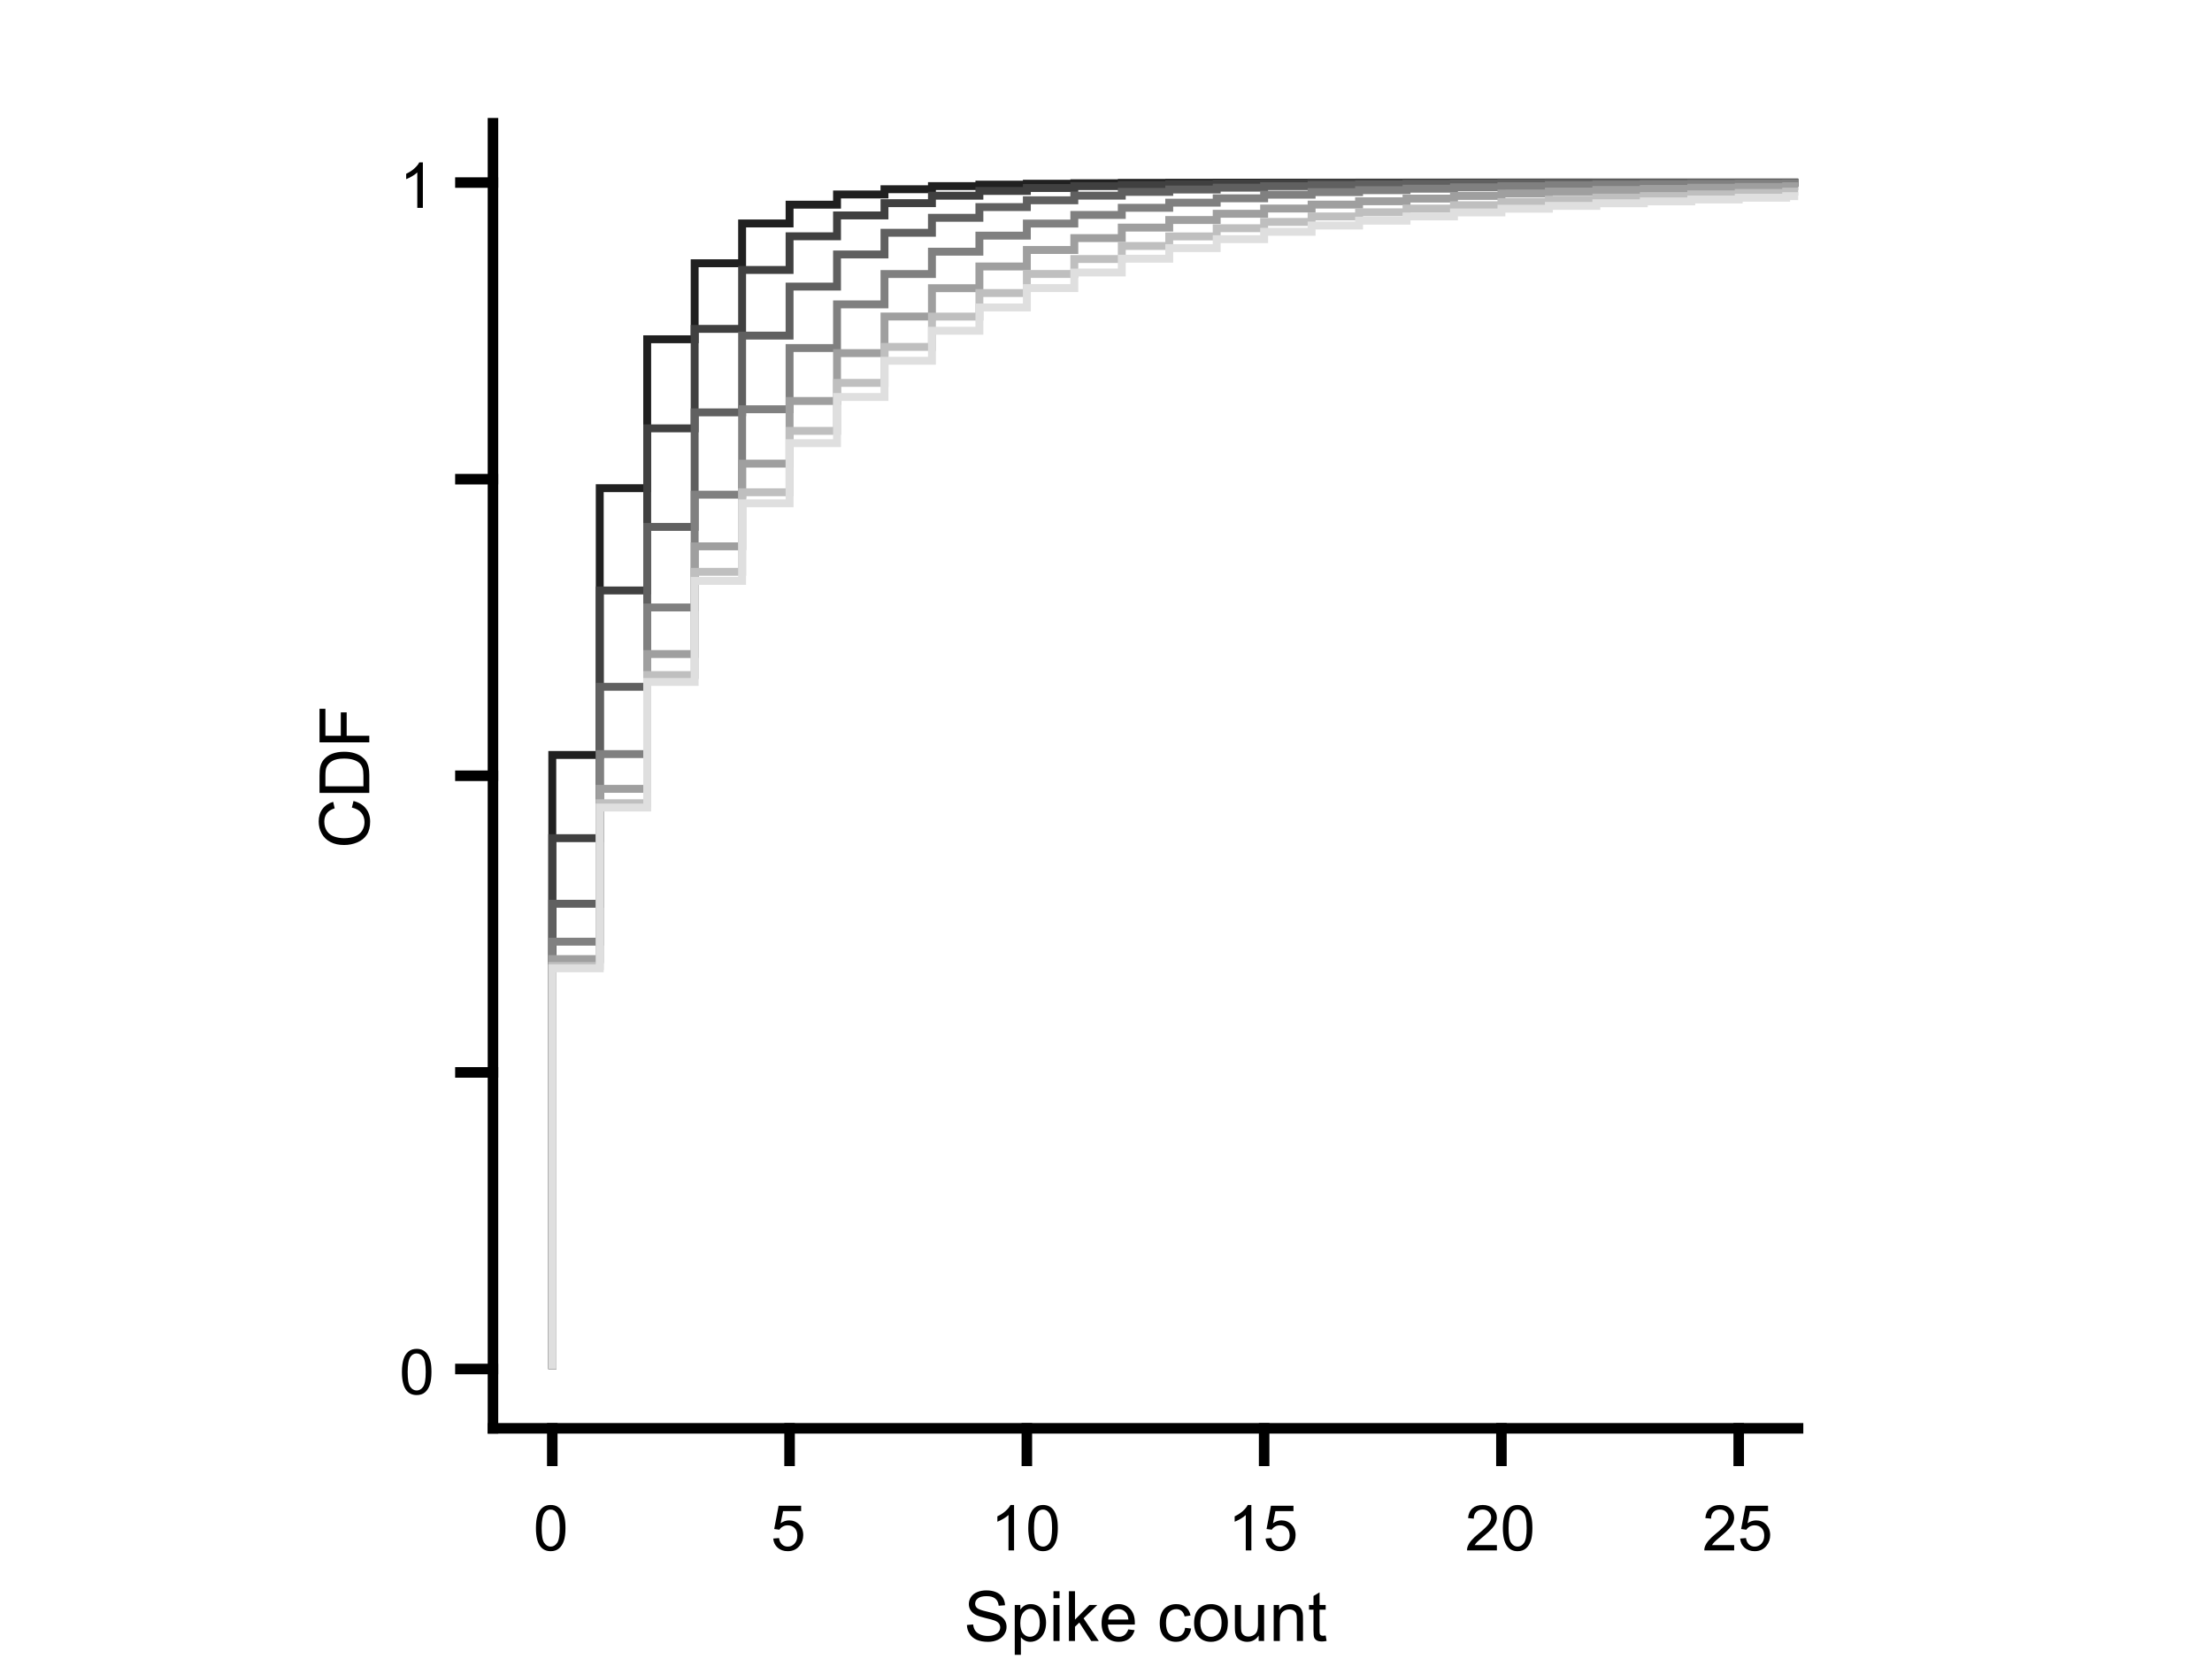
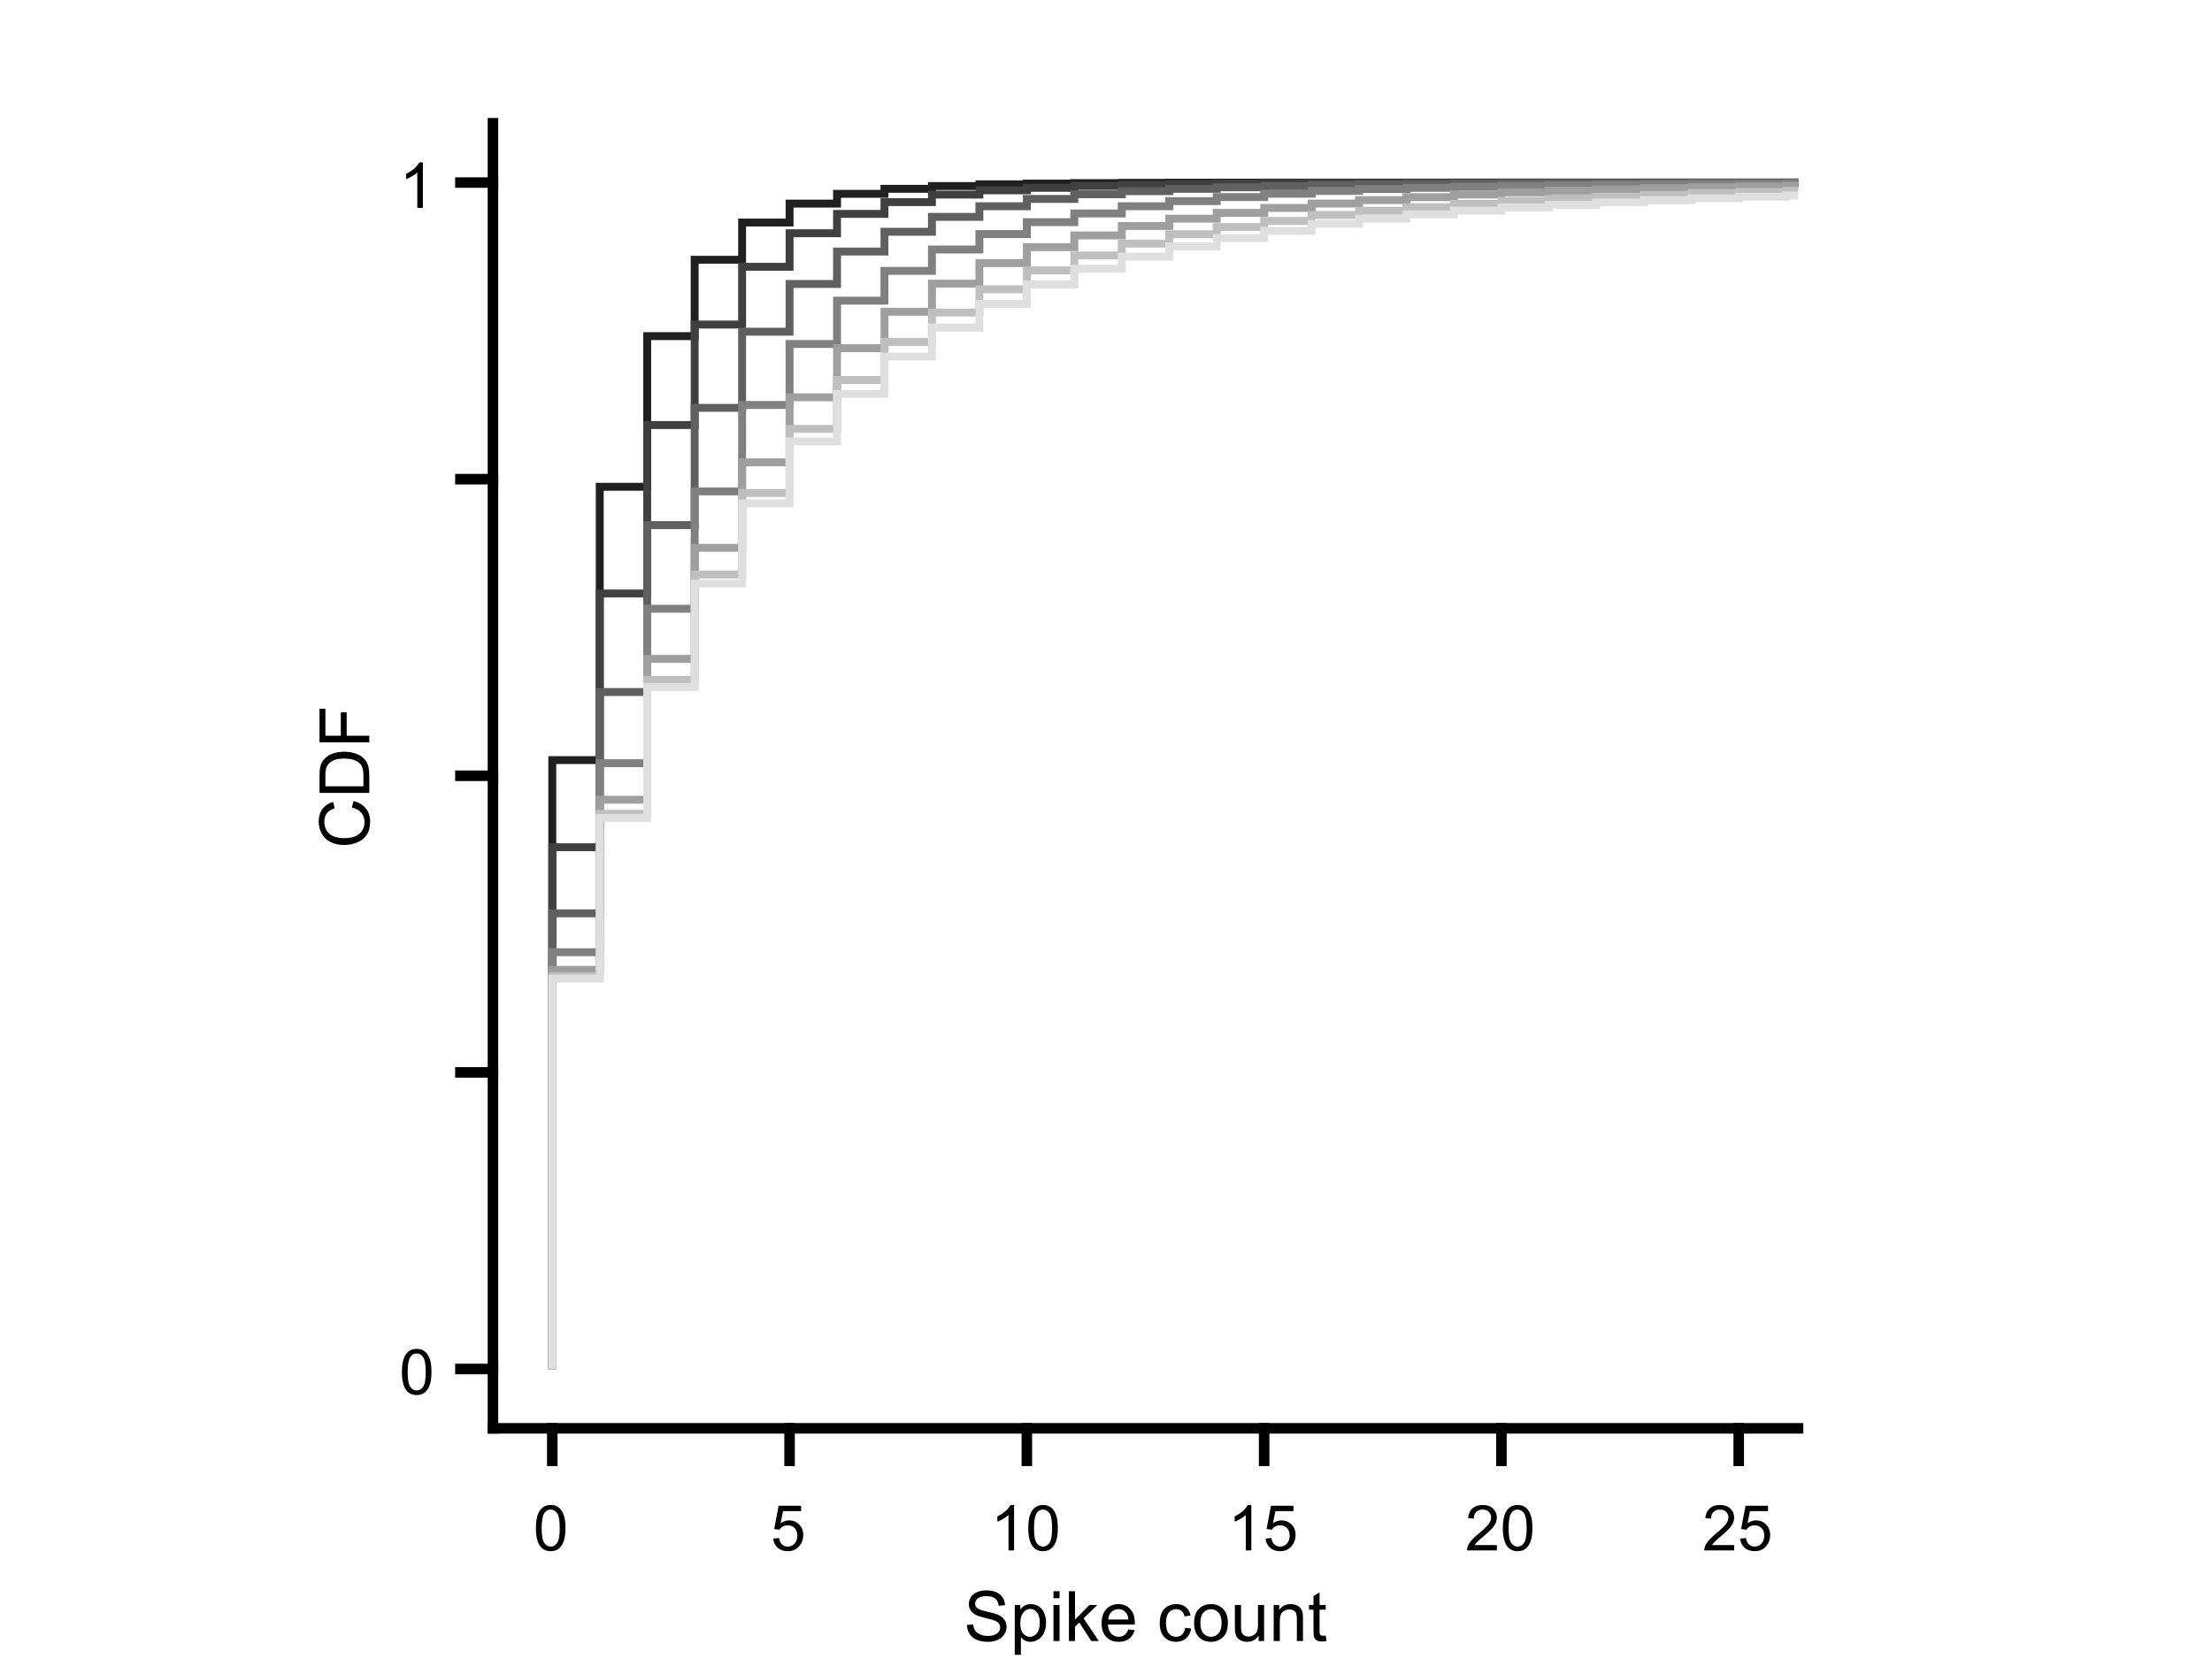
<svg xmlns="http://www.w3.org/2000/svg" style="fill-opacity:1; color-rendering:auto; color-interpolation:auto; text-rendering:auto; stroke:black; stroke-linecap:square; stroke-miterlimit:10; shape-rendering:auto; stroke-opacity:1; fill:black; stroke-dasharray:none; font-weight:normal; stroke-width:1; font-family:'Dialog'; font-style:normal; stroke-linejoin:miter; font-size:12px; stroke-dashoffset:0; image-rendering:auto;" width="700" height="525">
  <defs id="genericDefs" />
  <g>
    <defs id="defs1">
      <clipPath clipPathUnits="userSpaceOnUse" id="clipPath1">
        <path d="M0 0 L700 0 L700 525 L0 525 L0 0 Z" />
      </clipPath>
    </defs>
    <g style="fill:white; stroke:white;">
      <rect x="0" y="0" width="700" style="clip-path:url(#clipPath1); stroke:none;" height="525" />
    </g>
    <g style="fill:white; text-rendering:optimizeSpeed; color-rendering:optimizeSpeed; image-rendering:optimizeSpeed; shape-rendering:crispEdges; stroke:white; color-interpolation:sRGB;">
      <rect x="0" width="700" height="525" y="0" style="stroke:none;" />
    </g>
    <g style="stroke-linecap:butt; fill:rgb(32,32,32); text-rendering:geometricPrecision; color-rendering:optimizeQuality; image-rendering:optimizeQuality; stroke:rgb(32,32,32); color-interpolation:linearRGB; stroke-width:2.5;">
-       <path d="M174.773 433.227 L174.773 433.227 L174.773 238.911 L189.791 238.911 L189.791 154.49 L204.809 154.49 L204.809 107.366 L219.827 107.366 L219.827 83.309 L234.845 83.309 L234.845 70.715 L249.864 70.715 L249.864 64.772 L264.882 64.772 L264.882 61.54 L279.9 61.54 L279.9 59.88 L294.918 59.88 L294.918 58.895 L309.936 58.895 L309.936 58.427 L324.955 58.427 L324.955 58.14 L339.973 58.14 L339.973 57.983 L354.991 57.983 L354.991 57.867 L370.009 57.867 L370.009 57.831 L385.027 57.831 L385.027 57.813 L400.045 57.813 L400.045 57.798 L415.064 57.798 L415.064 57.791 L430.082 57.791 L430.082 57.78 L445.1 57.78 L445.1 57.773 L460.118 57.773 L460.118 57.773 L475.136 57.773 L475.136 57.773 L490.154 57.773 L490.154 57.773 L505.173 57.773 L505.173 57.773 L520.191 57.773 L520.191 57.773 L535.209 57.773 L535.209 57.773 L550.227 57.773 L550.227 57.773 L565.245 57.773 L565.245 57.773 L569.049 57.773" style="fill:none; fill-rule:evenodd;" />
-       <path d="M174.773 433.227 L174.773 433.227 L174.773 265.242 L189.791 265.242 L189.791 186.855 L204.809 186.855 L204.809 135.554 L219.827 135.554 L219.827 104.075 L234.845 104.075 L234.845 85.426 L249.864 85.426 L249.864 74.772 L264.882 74.772 L264.882 68.176 L279.9 68.176 L279.9 64.293 L294.918 64.293 L294.918 61.932 L309.936 61.932 L309.936 60.424 L324.955 60.424 L324.955 59.495 L339.973 59.495 L339.973 58.902 L354.991 58.902 L354.991 58.55 L370.009 58.55 L370.009 58.278 L385.027 58.278 L385.027 58.096 L400.045 58.096 L400.045 57.962 L415.064 57.962 L415.064 57.878 L430.082 57.878 L430.082 57.831 L445.1 57.831 L445.1 57.809 L460.118 57.809 L460.118 57.794 L475.136 57.794 L475.136 57.784 L490.154 57.784 L490.154 57.776 L505.173 57.776 L505.173 57.776 L520.191 57.776 L520.191 57.773 L535.209 57.773 L535.209 57.773 L550.227 57.773 L550.227 57.773 L565.245 57.773 L565.245 57.773 L569.049 57.773" style="fill:none; fill-rule:evenodd; stroke:rgb(64,64,64);" />
-       <path d="M174.773 433.227 L174.773 433.227 L174.773 286.002 L189.791 286.002 L189.791 217.331 L204.809 217.331 L204.809 166.745 L219.827 166.745 L219.827 130.501 L234.845 130.501 L234.845 106.204 L249.864 106.204 L249.864 90.69 L264.882 90.69 L264.882 80.526 L279.9 80.526 L279.9 73.661 L294.918 73.661 L294.918 68.924 L309.936 68.924 L309.936 65.532 L324.955 65.532 L324.955 63.381 L339.973 63.381 L339.973 61.914 L354.991 61.914 L354.991 60.722 L370.009 60.722 L370.009 59.97 L385.027 59.97 L385.027 59.393 L400.045 59.393 L400.045 58.906 L415.064 58.906 L415.064 58.55 L430.082 58.55 L430.082 58.368 L445.1 58.368 L445.1 58.187 L460.118 58.187 L460.118 58.071 L475.136 58.071 L475.136 57.976 L490.154 57.976 L490.154 57.907 L505.173 57.907 L505.173 57.867 L520.191 57.867 L520.191 57.842 L535.209 57.842 L535.209 57.816 L550.227 57.816 L550.227 57.802 L565.245 57.802 L565.245 57.794 L569.049 57.794" style="fill:none; fill-rule:evenodd; stroke:rgb(96,96,96);" />
-       <path d="M174.773 433.227 L174.773 433.227 L174.773 297.999 L189.791 297.999 L189.791 238.638 L204.809 238.638 L204.809 192.238 L219.827 192.238 L219.827 156.538 L234.845 156.538 L234.845 129.513 L249.864 129.513 L249.864 110.141 L264.882 110.141 L264.882 96.324 L279.9 96.324 L279.9 86.719 L294.918 86.719 L294.918 79.647 L309.936 79.647 L309.936 74.569 L324.955 74.569 L324.955 70.748 L339.973 70.748 L339.973 68.023 L354.991 68.023 L354.991 65.757 L370.009 65.757 L370.009 64.133 L385.027 64.133 L385.027 62.753 L400.045 62.753 L400.045 61.609 L415.064 61.609 L415.064 60.798 L430.082 60.798 L430.082 60.185 L445.1 60.185 L445.1 59.712 L460.118 59.712 L460.118 59.28 L475.136 59.28 L475.136 58.913 L490.154 58.913 L490.154 58.605 L505.173 58.605 L505.173 58.401 L520.191 58.401 L520.191 58.299 L535.209 58.299 L535.209 58.205 L550.227 58.205 L550.227 58.118 L565.245 58.118 L565.245 58.041 L569.049 58.041" style="fill:none; fill-rule:evenodd; stroke:gray;" />
-       <path d="M174.773 433.227 L174.773 433.227 L174.773 303.513 L189.791 303.513 L189.791 249.634 L204.809 249.634 L204.809 206.978 L219.827 206.978 L219.827 172.892 L234.845 172.892 L234.845 146.713 L249.864 146.713 L249.864 126.891 L264.882 126.891 L264.882 111.747 L279.9 111.747 L279.9 100.167 L294.918 100.167 L294.918 91.202 L309.936 91.202 L309.936 84.326 L324.955 84.326 L324.955 79.11 L339.973 79.11 L339.973 75.35 L354.991 75.35 L354.991 72.026 L370.009 72.026 L370.009 69.622 L385.027 69.622 L385.027 67.649 L400.045 67.649 L400.045 65.989 L415.064 65.989 L415.064 64.747 L430.082 64.747 L430.082 63.69 L445.1 63.69 L445.1 62.847 L460.118 62.847 L460.118 61.997 L475.136 61.997 L475.136 61.242 L490.154 61.242 L490.154 60.61 L505.173 60.61 L505.173 60.116 L520.191 60.116 L520.191 59.778 L535.209 59.778 L535.209 59.407 L550.227 59.407 L550.227 59.164 L565.245 59.164 L565.245 58.928 L569.049 58.928" style="fill:none; fill-rule:evenodd; stroke:rgb(159,159,159);" />
-       <path d="M174.773 433.227 L174.773 433.227 L174.773 305.697 L189.791 305.697 L189.791 254.189 L204.809 254.189 L204.809 213.629 L219.827 213.629 L219.827 180.956 L234.845 180.956 L234.845 155.779 L249.864 155.779 L249.864 136.353 L264.882 136.353 L264.882 121.169 L279.9 121.169 L279.9 109.785 L294.918 109.785 L294.918 100.192 L309.936 100.192 L309.936 92.731 L324.955 92.731 L324.955 86.698 L339.973 86.698 L339.973 81.968 L354.991 81.968 L354.991 77.842 L370.009 77.842 L370.009 74.812 L385.027 74.812 L385.027 72.219 L400.045 72.219 L400.045 70.225 L415.064 70.225 L415.064 68.496 L430.082 68.496 L430.082 67.177 L445.1 67.177 L445.1 66.007 L460.118 66.007 L460.118 64.939 L475.136 64.939 L475.136 63.944 L490.154 63.944 L490.154 63.189 L505.173 63.189 L505.173 62.538 L520.191 62.538 L520.191 62.048 L535.209 62.048 L535.209 61.503 L550.227 61.503 L550.227 61.06 L565.245 61.06 L565.245 60.624 L569.049 60.624" style="fill:none; fill-rule:evenodd; stroke:rgb(191,191,191);" />
-       <path d="M174.773 433.227 L174.773 433.227 L174.773 306.43 L189.791 306.43 L189.791 255.547 L204.809 255.547 L204.809 215.809 L219.827 215.809 L219.827 183.825 L234.845 183.825 L234.845 159.274 L249.864 159.274 L249.864 140.24 L264.882 140.24 L264.882 125.63 L279.9 125.63 L279.9 114.173 L294.918 114.173 L294.918 104.664 L309.936 104.664 L309.936 97.29 L324.955 97.29 L324.955 91.169 L339.973 91.169 L339.973 86.233 L354.991 86.233 L354.991 81.87 L370.009 81.87 L370.009 78.51 L385.027 78.51 L385.027 75.692 L400.045 75.692 L400.045 73.349 L415.064 73.349 L415.064 71.362 L430.082 71.362 L430.082 69.832 L445.1 69.832 L445.1 68.488 L460.118 68.488 L460.118 67.221 L475.136 67.221 L475.136 66.047 L490.154 66.047 L490.154 65.157 L505.173 65.157 L505.173 64.322 L520.191 64.322 L520.191 63.726 L535.209 63.726 L535.209 63.123 L550.227 63.123 L550.227 62.564 L565.245 62.564 L565.245 62.074 L569.049 62.074" style="fill:none; fill-rule:evenodd; stroke:rgb(223,223,223);" />
+       <path d="M174.773 433.227 L174.773 433.227 L174.773 240.535 L189.791 240.535 L189.791 154.047 L204.809 154.047 L204.809 106.371 L219.827 106.371 L219.827 82.208 L234.845 82.208 L234.845 70.421 L249.864 70.421 L249.864 64.427 L264.882 64.427 L264.882 61.34 L279.9 61.34 L279.9 59.745 L294.918 59.745 L294.918 58.877 L309.936 58.877 L309.936 58.325 L324.955 58.325 L324.955 58.089 L339.973 58.089 L339.973 57.94 L354.991 57.94 L354.991 57.86 L370.009 57.86 L370.009 57.809 L385.027 57.809 L385.027 57.794 L400.045 57.794 L400.045 57.784 L415.064 57.784 L415.064 57.776 L430.082 57.776 L430.082 57.773 L445.1 57.773 L445.1 57.773 L460.118 57.773 L460.118 57.773 L475.136 57.773 L475.136 57.773 L490.154 57.773 L490.154 57.773 L505.173 57.773 L505.173 57.773 L520.191 57.773 L520.191 57.773 L535.209 57.773 L535.209 57.773 L550.227 57.773 L550.227 57.773 L565.245 57.773 L565.245 57.773 L569.049 57.773" style="fill:none; fill-rule:evenodd;" />
+       <path d="M174.773 433.227 L174.773 433.227 L174.773 268.112 L189.791 268.112 L189.791 187.817 L204.809 187.817 L204.809 134.504 L219.827 134.504 L219.827 102.706 L234.845 102.706 L234.845 84.424 L249.864 84.424 L249.864 73.81 L264.882 73.81 L264.882 67.689 L279.9 67.689 L279.9 63.959 L294.918 63.959 L294.918 61.58 L309.936 61.58 L309.936 60.221 L324.955 60.221 L324.955 59.436 L339.973 59.436 L339.973 58.844 L354.991 58.844 L354.991 58.474 L370.009 58.474 L370.009 58.216 L385.027 58.216 L385.027 58.063 L400.045 58.063 L400.045 57.965 L415.064 57.965 L415.064 57.874 L430.082 57.874 L430.082 57.842 L445.1 57.842 L445.1 57.809 L460.118 57.809 L460.118 57.787 L475.136 57.787 L475.136 57.78 L490.154 57.78 L490.154 57.78 L505.173 57.78 L505.173 57.773 L520.191 57.773 L520.191 57.773 L535.209 57.773 L535.209 57.773 L550.227 57.773 L550.227 57.773 L565.245 57.773 L565.245 57.773 L569.049 57.773" style="fill:none; fill-rule:evenodd; stroke:rgb(64,64,64);" />
+       <path d="M174.773 433.227 L174.773 433.227 L174.773 289.024 L189.791 289.024 L189.791 218.991 L204.809 218.991 L204.809 166.172 L219.827 166.172 L219.827 129.07 L234.845 129.07 L234.845 104.972 L249.864 104.972 L249.864 89.862 L264.882 89.862 L264.882 79.596 L279.9 79.596 L279.9 73.349 L294.918 73.349 L294.918 68.634 L309.936 68.634 L309.936 65.274 L324.955 65.274 L324.955 62.96 L339.973 62.96 L339.973 61.478 L354.991 61.478 L354.991 60.493 L370.009 60.493 L370.009 59.745 L385.027 59.745 L385.027 59.262 L400.045 59.262 L400.045 58.91 L415.064 58.91 L415.064 58.554 L430.082 58.554 L430.082 58.361 L445.1 58.361 L445.1 58.209 L460.118 58.209 L460.118 58.114 L475.136 58.114 L475.136 58.005 L490.154 58.005 L490.154 57.933 L505.173 57.933 L505.173 57.885 L520.191 57.885 L520.191 57.849 L535.209 57.849 L535.209 57.816 L550.227 57.816 L550.227 57.802 L565.245 57.802 L565.245 57.791 L569.049 57.791" style="fill:none; fill-rule:evenodd; stroke:rgb(96,96,96);" />
+       <path d="M174.773 433.227 L174.773 433.227 L174.773 301.334 L189.791 301.334 L189.791 241.519 L204.809 241.519 L204.809 192.641 L219.827 192.641 L219.827 155.503 L234.845 155.503 L234.845 128.162 L249.864 128.162 L249.864 108.856 L264.882 108.856 L264.882 95.15 L279.9 95.15 L279.9 85.717 L294.918 85.717 L294.918 78.957 L309.936 78.957 L309.936 74.071 L324.955 74.071 L324.955 70.297 L339.973 70.297 L339.973 67.551 L354.991 67.551 L354.991 65.259 L370.009 65.259 L370.009 63.646 L385.027 63.646 L385.027 62.364 L400.045 62.364 L400.045 61.303 L415.064 61.303 L415.064 60.417 L430.082 60.417 L430.082 59.825 L445.1 59.825 L445.1 59.433 L460.118 59.433 L460.118 59.088 L475.136 59.088 L475.136 58.79 L490.154 58.79 L490.154 58.586 L505.173 58.586 L505.173 58.47 L520.191 58.47 L520.191 58.339 L535.209 58.339 L535.209 58.219 L550.227 58.219 L550.227 58.154 L565.245 58.154 L565.245 58.067 L569.049 58.067" style="fill:none; fill-rule:evenodd; stroke:gray;" />
+       <path d="M174.773 433.227 L174.773 433.227 L174.773 306.91 L189.791 306.91 L189.791 253.081 L204.809 253.081 L204.809 208.511 L219.827 208.511 L219.827 173.367 L234.845 173.367 L234.845 146.302 L249.864 146.302 L249.864 125.721 L264.882 125.721 L264.882 110.189 L279.9 110.189 L279.9 98.652 L294.918 98.652 L294.918 89.763 L309.936 89.763 L309.936 83.261 L324.955 83.261 L324.955 78.201 L339.973 78.201 L339.973 74.507 L354.991 74.507 L354.991 71.522 L370.009 71.522 L370.009 69.204 L385.027 69.204 L385.027 67.348 L400.045 67.348 L400.045 65.804 L415.064 65.804 L415.064 64.413 L430.082 64.413 L430.082 63.323 L445.1 63.323 L445.1 62.393 L460.118 62.393 L460.118 61.547 L475.136 61.547 L475.136 60.871 L490.154 60.871 L490.154 60.326 L505.173 60.326 L505.173 59.923 L520.191 59.923 L520.191 59.542 L535.209 59.542 L535.209 59.237 L550.227 59.237 L550.227 58.99 L565.245 58.99 L565.245 58.797 L569.049 58.797" style="fill:none; fill-rule:evenodd; stroke:rgb(159,159,159);" />
+       <path d="M174.773 433.227 L174.773 433.227 L174.773 308.929 L189.791 308.929 L189.791 257.538 L204.809 257.538 L204.809 215.173 L219.827 215.173 L219.827 181.798 L234.845 181.798 L234.845 156.004 L249.864 156.004 L249.864 135.71 L264.882 135.71 L264.882 120.258 L279.9 120.258 L279.9 108.202 L294.918 108.202 L294.918 98.881 L309.936 98.881 L309.936 91.543 L324.955 91.543 L324.955 85.579 L339.973 85.579 L339.973 80.85 L354.991 80.85 L354.991 77.09 L370.009 77.09 L370.009 74.129 L385.027 74.129 L385.027 71.859 L400.045 71.859 L400.045 69.916 L415.064 69.916 L415.064 68.031 L430.082 68.031 L430.082 66.705 L445.1 66.705 L445.1 65.557 L460.118 65.557 L460.118 64.507 L475.136 64.507 L475.136 63.577 L490.154 63.577 L490.154 62.862 L505.173 62.862 L505.173 62.237 L520.191 62.237 L520.191 61.656 L535.209 61.656 L535.209 61.1 L550.227 61.1 L550.227 60.722 L565.245 60.722 L565.245 60.403 L569.049 60.403" style="fill:none; fill-rule:evenodd; stroke:rgb(191,191,191);" />
+       <path d="M174.773 433.227 L174.773 433.227 L174.773 309.678 L189.791 309.678 L189.791 258.838 L204.809 258.838 L204.809 217.378 L219.827 217.378 L219.827 184.693 L234.845 184.693 L234.845 159.299 L249.864 159.299 L249.864 139.68 L264.882 139.68 L264.882 124.649 L279.9 124.649 L279.9 112.847 L294.918 112.847 L294.918 103.661 L309.936 103.661 L309.936 96.186 L324.955 96.186 L324.955 90 L339.973 90 L339.973 85.049 L354.991 85.049 L354.991 81.234 L370.009 81.234 L370.009 78.002 L385.027 78.002 L385.027 75.335 L400.045 75.335 L400.045 73.051 L415.064 73.051 L415.064 70.839 L430.082 70.839 L430.082 69.204 L445.1 69.204 L445.1 67.82 L460.118 67.82 L460.118 66.647 L475.136 66.647 L475.136 65.608 L490.154 65.608 L490.154 64.791 L505.173 64.791 L505.173 64.024 L520.191 64.024 L520.191 63.352 L535.209 63.352 L535.209 62.731 L550.227 62.731 L550.227 62.241 L565.245 62.241 L565.245 61.841 L569.049 61.841" style="fill:none; fill-rule:evenodd; stroke:rgb(223,223,223);" />
    </g>
    <g style="text-rendering:geometricPrecision; stroke-width:3.333; color-interpolation:linearRGB; color-rendering:optimizeQuality; image-rendering:optimizeQuality; stroke-linejoin:round;">
      <line y2="452" style="fill:none;" x1="156" x2="569" y1="452" />
      <line y2="462.3" style="fill:none;" x1="174.773" x2="174.773" y1="452" />
      <line y2="462.3" style="fill:none;" x1="249.864" x2="249.864" y1="452" />
      <line y2="462.3" style="fill:none;" x1="324.955" x2="324.955" y1="452" />
      <line y2="462.3" style="fill:none;" x1="400.045" x2="400.045" y1="452" />
      <line y2="462.3" style="fill:none;" x1="475.136" x2="475.136" y1="452" />
      <line y2="462.3" style="fill:none;" x1="550.227" x2="550.227" y1="452" />
    </g>
    <g transform="translate(174.7727,469.6333)" style="font-size:20px; text-rendering:geometricPrecision; color-rendering:optimizeQuality; image-rendering:optimizeQuality; font-family:'SansSerif'; color-interpolation:linearRGB;">
      <path style="stroke:none;" d="M-5.172 13.938 Q-5.172 11.406 -4.648 9.852 Q-4.125 8.297 -3.094 7.461 Q-2.062 6.625 -0.5 6.625 Q0.656 6.625 1.523 7.086 Q2.391 7.547 2.953 8.422 Q3.516 9.297 3.844 10.555 Q4.172 11.812 4.172 13.938 Q4.172 16.453 3.648 18 Q3.125 19.547 2.102 20.398 Q1.078 21.25 -0.5 21.25 Q-2.578 21.25 -3.75 19.766 Q-5.172 17.969 -5.172 13.938 ZM-3.359 13.938 Q-3.359 17.469 -2.539 18.633 Q-1.719 19.797 -0.5 19.797 Q0.703 19.797 1.531 18.625 Q2.359 17.453 2.359 13.938 Q2.359 10.406 1.531 9.242 Q0.703 8.078 -0.516 8.078 Q-1.734 8.078 -2.453 9.109 Q-3.359 10.406 -3.359 13.938 Z" />
    </g>
    <g transform="translate(249.8636,469.6333)" style="font-size:20px; text-rendering:geometricPrecision; color-rendering:optimizeQuality; image-rendering:optimizeQuality; font-family:'SansSerif'; color-interpolation:linearRGB;">
      <path style="stroke:none;" d="M-5.172 17.25 L-3.328 17.094 Q-3.125 18.438 -2.375 19.117 Q-1.625 19.797 -0.562 19.797 Q0.703 19.797 1.578 18.844 Q2.453 17.891 2.453 16.297 Q2.453 14.797 1.609 13.93 Q0.766 13.062 -0.594 13.062 Q-1.453 13.062 -2.133 13.445 Q-2.812 13.828 -3.203 14.453 L-4.859 14.234 L-3.469 6.875 L3.656 6.875 L3.656 8.562 L-2.062 8.562 L-2.828 12.406 Q-1.547 11.5 -0.125 11.5 Q1.75 11.5 3.039 12.805 Q4.328 14.109 4.328 16.141 Q4.328 18.094 3.188 19.5 Q1.812 21.25 -0.562 21.25 Q-2.516 21.25 -3.758 20.156 Q-5 19.062 -5.172 17.25 Z" />
    </g>
    <g transform="translate(324.9546,469.6333)" style="font-size:20px; text-rendering:geometricPrecision; color-rendering:optimizeQuality; image-rendering:optimizeQuality; font-family:'SansSerif'; color-interpolation:linearRGB;">
      <path style="stroke:none;" d="M-4.047 21 L-5.812 21 L-5.812 9.797 Q-6.438 10.406 -7.469 11.008 Q-8.5 11.609 -9.328 11.922 L-9.328 10.219 Q-7.844 9.531 -6.742 8.539 Q-5.641 7.547 -5.188 6.625 L-4.047 6.625 L-4.047 21 ZM0.451 13.938 Q0.451 11.406 0.975 9.852 Q1.498 8.297 2.529 7.461 Q3.561 6.625 5.123 6.625 Q6.279 6.625 7.146 7.086 Q8.014 7.547 8.576 8.422 Q9.139 9.297 9.467 10.555 Q9.795 11.812 9.795 13.938 Q9.795 16.453 9.271 18 Q8.748 19.547 7.725 20.398 Q6.701 21.25 5.123 21.25 Q3.045 21.25 1.873 19.766 Q0.451 17.969 0.451 13.938 ZM2.264 13.938 Q2.264 17.469 3.084 18.633 Q3.904 19.797 5.123 19.797 Q6.326 19.797 7.154 18.625 Q7.982 17.453 7.982 13.938 Q7.982 10.406 7.154 9.242 Q6.326 8.078 5.107 8.078 Q3.889 8.078 3.17 9.109 Q2.264 10.406 2.264 13.938 Z" />
    </g>
    <g transform="translate(400.0454,469.6333)" style="font-size:20px; text-rendering:geometricPrecision; color-rendering:optimizeQuality; image-rendering:optimizeQuality; font-family:'SansSerif'; color-interpolation:linearRGB;">
      <path style="stroke:none;" d="M-4.047 21 L-5.812 21 L-5.812 9.797 Q-6.438 10.406 -7.469 11.008 Q-8.5 11.609 -9.328 11.922 L-9.328 10.219 Q-7.844 9.531 -6.742 8.539 Q-5.641 7.547 -5.188 6.625 L-4.047 6.625 L-4.047 21 ZM0.451 17.25 L2.295 17.094 Q2.498 18.438 3.248 19.117 Q3.998 19.797 5.061 19.797 Q6.326 19.797 7.201 18.844 Q8.076 17.891 8.076 16.297 Q8.076 14.797 7.232 13.93 Q6.389 13.062 5.029 13.062 Q4.17 13.062 3.49 13.445 Q2.811 13.828 2.42 14.453 L0.764 14.234 L2.154 6.875 L9.279 6.875 L9.279 8.562 L3.561 8.562 L2.795 12.406 Q4.076 11.5 5.498 11.5 Q7.373 11.5 8.662 12.805 Q9.951 14.109 9.951 16.141 Q9.951 18.094 8.81 19.5 Q7.436 21.25 5.061 21.25 Q3.107 21.25 1.865 20.156 Q0.623 19.062 0.451 17.25 Z" />
    </g>
    <g transform="translate(475.1364,469.6333)" style="font-size:20px; text-rendering:geometricPrecision; color-rendering:optimizeQuality; image-rendering:optimizeQuality; font-family:'SansSerif'; color-interpolation:linearRGB;">
      <path style="stroke:none;" d="M-1.438 19.312 L-1.438 21 L-10.891 21 Q-10.906 20.359 -10.688 19.781 Q-10.328 18.812 -9.531 17.875 Q-8.734 16.938 -7.234 15.703 Q-4.891 13.797 -4.07 12.68 Q-3.25 11.562 -3.25 10.562 Q-3.25 9.516 -4 8.797 Q-4.75 8.078 -5.953 8.078 Q-7.219 8.078 -7.984 8.844 Q-8.75 9.609 -8.75 10.953 L-10.562 10.766 Q-10.375 8.75 -9.164 7.688 Q-7.953 6.625 -5.906 6.625 Q-3.859 6.625 -2.656 7.766 Q-1.453 8.906 -1.453 10.594 Q-1.453 11.453 -1.805 12.289 Q-2.156 13.125 -2.969 14.039 Q-3.781 14.953 -5.672 16.562 Q-7.266 17.891 -7.711 18.359 Q-8.156 18.828 -8.453 19.312 L-1.438 19.312 ZM0.451 13.938 Q0.451 11.406 0.975 9.852 Q1.498 8.297 2.529 7.461 Q3.561 6.625 5.123 6.625 Q6.279 6.625 7.146 7.086 Q8.014 7.547 8.576 8.422 Q9.139 9.297 9.467 10.555 Q9.795 11.812 9.795 13.938 Q9.795 16.453 9.271 18 Q8.748 19.547 7.725 20.398 Q6.701 21.25 5.123 21.25 Q3.045 21.25 1.873 19.766 Q0.451 17.969 0.451 13.938 ZM2.264 13.938 Q2.264 17.469 3.084 18.633 Q3.904 19.797 5.123 19.797 Q6.326 19.797 7.154 18.625 Q7.982 17.453 7.982 13.938 Q7.982 10.406 7.154 9.242 Q6.326 8.078 5.107 8.078 Q3.889 8.078 3.17 9.109 Q2.264 10.406 2.264 13.938 Z" />
    </g>
    <g transform="translate(550.2273,469.6333)" style="font-size:20px; text-rendering:geometricPrecision; color-rendering:optimizeQuality; image-rendering:optimizeQuality; font-family:'SansSerif'; color-interpolation:linearRGB;">
      <path style="stroke:none;" d="M-1.438 19.312 L-1.438 21 L-10.891 21 Q-10.906 20.359 -10.688 19.781 Q-10.328 18.812 -9.531 17.875 Q-8.734 16.938 -7.234 15.703 Q-4.891 13.797 -4.07 12.68 Q-3.25 11.562 -3.25 10.562 Q-3.25 9.516 -4 8.797 Q-4.75 8.078 -5.953 8.078 Q-7.219 8.078 -7.984 8.844 Q-8.75 9.609 -8.75 10.953 L-10.562 10.766 Q-10.375 8.75 -9.164 7.688 Q-7.953 6.625 -5.906 6.625 Q-3.859 6.625 -2.656 7.766 Q-1.453 8.906 -1.453 10.594 Q-1.453 11.453 -1.805 12.289 Q-2.156 13.125 -2.969 14.039 Q-3.781 14.953 -5.672 16.562 Q-7.266 17.891 -7.711 18.359 Q-8.156 18.828 -8.453 19.312 L-1.438 19.312 ZM0.451 17.25 L2.295 17.094 Q2.498 18.438 3.248 19.117 Q3.998 19.797 5.061 19.797 Q6.326 19.797 7.201 18.844 Q8.076 17.891 8.076 16.297 Q8.076 14.797 7.232 13.93 Q6.389 13.062 5.029 13.062 Q4.17 13.062 3.49 13.445 Q2.811 13.828 2.42 14.453 L0.764 14.234 L2.154 6.875 L9.279 6.875 L9.279 8.562 L3.561 8.562 L2.795 12.406 Q4.076 11.5 5.498 11.5 Q7.373 11.5 8.662 12.805 Q9.951 14.109 9.951 16.141 Q9.951 18.094 8.81 19.5 Q7.436 21.25 5.061 21.25 Q3.107 21.25 1.865 20.156 Q0.623 19.062 0.451 17.25 Z" />
    </g>
    <g transform="translate(362.5002,496.3)" style="font-size:22px; text-rendering:geometricPrecision; color-rendering:optimizeQuality; image-rendering:optimizeQuality; font-family:'SansSerif'; color-interpolation:linearRGB;">
      <path style="stroke:none;" d="M-56.516 17.938 L-54.547 17.766 Q-54.406 18.953 -53.898 19.711 Q-53.391 20.469 -52.312 20.938 Q-51.234 21.406 -49.891 21.406 Q-48.703 21.406 -47.789 21.047 Q-46.875 20.688 -46.43 20.07 Q-45.984 19.453 -45.984 18.719 Q-45.984 17.984 -46.414 17.43 Q-46.844 16.875 -47.828 16.5 Q-48.469 16.25 -50.641 15.734 Q-52.812 15.219 -53.672 14.75 Q-54.797 14.156 -55.352 13.281 Q-55.906 12.406 -55.906 11.328 Q-55.906 10.125 -55.234 9.094 Q-54.562 8.062 -53.258 7.523 Q-51.953 6.984 -50.359 6.984 Q-48.609 6.984 -47.273 7.547 Q-45.938 8.109 -45.219 9.203 Q-44.5 10.297 -44.453 11.688 L-46.453 11.844 Q-46.609 10.344 -47.539 9.578 Q-48.469 8.812 -50.281 8.812 Q-52.172 8.812 -53.039 9.508 Q-53.906 10.203 -53.906 11.188 Q-53.906 12.031 -53.281 12.578 Q-52.688 13.125 -50.148 13.703 Q-47.609 14.281 -46.656 14.703 Q-45.281 15.344 -44.625 16.312 Q-43.969 17.281 -43.969 18.547 Q-43.969 19.812 -44.695 20.922 Q-45.422 22.031 -46.766 22.648 Q-48.109 23.266 -49.797 23.266 Q-51.938 23.266 -53.383 22.641 Q-54.828 22.016 -55.648 20.766 Q-56.469 19.516 -56.516 17.938 ZM-41.373 27.375 L-41.373 11.594 L-39.607 11.594 L-39.607 13.078 Q-38.998 12.203 -38.209 11.766 Q-37.42 11.328 -36.31 11.328 Q-34.842 11.328 -33.725 12.086 Q-32.607 12.844 -32.037 14.211 Q-31.467 15.578 -31.467 17.203 Q-31.467 18.953 -32.1 20.359 Q-32.732 21.766 -33.928 22.516 Q-35.123 23.266 -36.451 23.266 Q-37.404 23.266 -38.178 22.852 Q-38.951 22.438 -39.435 21.812 L-39.435 27.375 L-41.373 27.375 ZM-39.623 17.359 Q-39.623 19.562 -38.732 20.617 Q-37.842 21.672 -36.576 21.672 Q-35.279 21.672 -34.365 20.578 Q-33.451 19.484 -33.451 17.203 Q-33.451 15.016 -34.35 13.93 Q-35.248 12.844 -36.482 12.844 Q-37.717 12.844 -38.67 14 Q-39.623 15.156 -39.623 17.359 ZM-29.122 9.469 L-29.122 7.25 L-27.2 7.25 L-27.2 9.469 L-29.122 9.469 ZM-29.122 23 L-29.122 11.594 L-27.2 11.594 L-27.2 23 L-29.122 23 ZM-24.234 23 L-24.234 7.25 L-22.312 7.25 L-22.312 16.234 L-17.734 11.594 L-15.234 11.594 L-19.594 15.828 L-14.781 23 L-17.172 23 L-20.938 17.172 L-22.312 18.484 L-22.312 23 L-24.234 23 ZM-5.438 19.328 L-3.438 19.578 Q-3.922 21.328 -5.195 22.297 Q-6.469 23.266 -8.469 23.266 Q-10.969 23.266 -12.43 21.719 Q-13.891 20.172 -13.891 17.391 Q-13.891 14.516 -12.414 12.922 Q-10.938 11.328 -8.562 11.328 Q-6.281 11.328 -4.828 12.891 Q-3.375 14.453 -3.375 17.281 Q-3.375 17.453 -3.391 17.797 L-11.906 17.797 Q-11.797 19.672 -10.836 20.672 Q-9.875 21.672 -8.453 21.672 Q-7.391 21.672 -6.641 21.109 Q-5.891 20.547 -5.438 19.328 ZM-11.797 16.203 L-5.422 16.203 Q-5.547 14.766 -6.156 14.047 Q-7.078 12.922 -8.547 12.922 Q-9.875 12.922 -10.781 13.812 Q-11.688 14.703 -11.797 16.203 ZM12.535 18.828 L14.441 19.062 Q14.129 21.031 12.848 22.148 Q11.566 23.266 9.691 23.266 Q7.348 23.266 5.926 21.734 Q4.504 20.203 4.504 17.344 Q4.504 15.484 5.113 14.102 Q5.723 12.719 6.981 12.023 Q8.238 11.328 9.707 11.328 Q11.566 11.328 12.746 12.273 Q13.926 13.219 14.254 14.938 L12.379 15.234 Q12.113 14.078 11.426 13.5 Q10.738 12.922 9.785 12.922 Q8.316 12.922 7.402 13.969 Q6.488 15.016 6.488 17.281 Q6.488 19.578 7.371 20.625 Q8.254 21.672 9.676 21.672 Q10.816 21.672 11.574 20.969 Q12.332 20.266 12.535 18.828 ZM15.379 17.297 Q15.379 14.125 17.145 12.594 Q18.613 11.328 20.723 11.328 Q23.082 11.328 24.574 12.875 Q26.066 14.422 26.066 17.141 Q26.066 19.344 25.402 20.602 Q24.738 21.859 23.48 22.562 Q22.223 23.266 20.723 23.266 Q18.332 23.266 16.855 21.727 Q15.379 20.188 15.379 17.297 ZM17.363 17.297 Q17.363 19.484 18.316 20.578 Q19.27 21.672 20.723 21.672 Q22.16 21.672 23.121 20.57 Q24.082 19.469 24.082 17.234 Q24.082 15.109 23.121 14.023 Q22.16 12.938 20.723 12.938 Q19.27 12.938 18.316 14.023 Q17.363 15.109 17.363 17.297 ZM35.802 23 L35.802 21.328 Q34.474 23.266 32.192 23.266 Q31.177 23.266 30.302 22.875 Q29.427 22.484 29.005 21.898 Q28.583 21.312 28.411 20.469 Q28.286 19.891 28.286 18.656 L28.286 11.594 L30.224 11.594 L30.224 17.922 Q30.224 19.438 30.333 19.953 Q30.52 20.719 31.114 21.156 Q31.708 21.594 32.567 21.594 Q33.442 21.594 34.208 21.148 Q34.974 20.703 35.286 19.938 Q35.599 19.172 35.599 17.703 L35.599 11.594 L37.536 11.594 L37.536 23 L35.802 23 ZM40.568 23 L40.568 11.594 L42.303 11.594 L42.303 13.219 Q43.568 11.328 45.943 11.328 Q46.975 11.328 47.834 11.703 Q48.693 12.078 49.123 12.68 Q49.553 13.281 49.725 14.109 Q49.834 14.641 49.834 15.984 L49.834 23 L47.897 23 L47.897 16.062 Q47.897 14.875 47.678 14.289 Q47.459 13.703 46.881 13.359 Q46.303 13.016 45.522 13.016 Q44.287 13.016 43.397 13.797 Q42.506 14.578 42.506 16.766 L42.506 23 L40.568 23 ZM57.023 21.266 L57.304 22.984 Q56.491 23.156 55.835 23.156 Q54.788 23.156 54.21 22.82 Q53.632 22.484 53.398 21.945 Q53.163 21.406 53.163 19.656 L53.163 13.094 L51.741 13.094 L51.741 11.594 L53.163 11.594 L53.163 8.766 L55.085 7.609 L55.085 11.594 L57.023 11.594 L57.023 13.094 L55.085 13.094 L55.085 19.766 Q55.085 20.594 55.187 20.828 Q55.288 21.062 55.515 21.203 Q55.741 21.344 56.179 21.344 Q56.491 21.344 57.023 21.266 Z" />
    </g>
    <g style="text-rendering:geometricPrecision; stroke-width:3.333; color-interpolation:linearRGB; color-rendering:optimizeQuality; image-rendering:optimizeQuality; stroke-linejoin:round;">
      <line y2="39" style="fill:none;" x1="156" x2="156" y1="452" />
      <line y2="433.227" style="fill:none;" x1="156" x2="145.7" y1="433.227" />
      <line y2="339.364" style="fill:none;" x1="156" x2="145.7" y1="339.364" />
      <line y2="245.5" style="fill:none;" x1="156" x2="145.7" y1="245.5" />
      <line y2="151.636" style="fill:none;" x1="156" x2="145.7" y1="151.636" />
      <line y2="57.773" style="fill:none;" x1="156" x2="145.7" y1="57.773" />
    </g>
    <g transform="translate(138.3667,433.2273)" style="font-size:20px; text-rendering:geometricPrecision; color-rendering:optimizeQuality; image-rendering:optimizeQuality; font-family:'SansSerif'; color-interpolation:linearRGB;">
      <path style="stroke:none;" d="M-11.172 0.938 Q-11.172 -1.594 -10.648 -3.148 Q-10.125 -4.703 -9.094 -5.539 Q-8.062 -6.375 -6.5 -6.375 Q-5.344 -6.375 -4.477 -5.914 Q-3.609 -5.453 -3.047 -4.578 Q-2.484 -3.703 -2.156 -2.445 Q-1.828 -1.188 -1.828 0.938 Q-1.828 3.453 -2.352 5 Q-2.875 6.547 -3.898 7.398 Q-4.922 8.25 -6.5 8.25 Q-8.578 8.25 -9.75 6.766 Q-11.172 4.969 -11.172 0.938 ZM-9.359 0.938 Q-9.359 4.469 -8.539 5.633 Q-7.719 6.797 -6.5 6.797 Q-5.297 6.797 -4.469 5.625 Q-3.641 4.453 -3.641 0.938 Q-3.641 -2.594 -4.469 -3.758 Q-5.297 -4.922 -6.516 -4.922 Q-7.734 -4.922 -8.453 -3.891 Q-9.359 -2.594 -9.359 0.938 Z" />
    </g>
    <g transform="translate(138.3667,57.7727)" style="font-size:20px; text-rendering:geometricPrecision; color-rendering:optimizeQuality; image-rendering:optimizeQuality; font-family:'SansSerif'; color-interpolation:linearRGB;">
      <path style="stroke:none;" d="M-4.547 8 L-6.312 8 L-6.312 -3.203 Q-6.938 -2.594 -7.969 -1.992 Q-9 -1.391 -9.828 -1.078 L-9.828 -2.781 Q-8.344 -3.469 -7.242 -4.461 Q-6.141 -5.453 -5.688 -6.375 L-4.547 -6.375 L-4.547 8 Z" />
    </g>
    <g transform="translate(121.8667,245.4998) rotate(-90)" style="font-size:22px; text-rendering:geometricPrecision; color-rendering:optimizeQuality; image-rendering:optimizeQuality; font-family:'SansSerif'; color-interpolation:linearRGB;">
      <path style="stroke:none;" d="M-10.062 -10.516 L-7.984 -10 Q-8.641 -7.422 -10.344 -6.078 Q-12.047 -4.734 -14.5 -4.734 Q-17.047 -4.734 -18.641 -5.773 Q-20.234 -6.812 -21.07 -8.773 Q-21.906 -10.734 -21.906 -13 Q-21.906 -15.453 -20.969 -17.281 Q-20.031 -19.109 -18.289 -20.062 Q-16.547 -21.016 -14.469 -21.016 Q-12.109 -21.016 -10.5 -19.812 Q-8.891 -18.609 -8.25 -16.438 L-10.297 -15.953 Q-10.844 -17.672 -11.891 -18.453 Q-12.938 -19.234 -14.516 -19.234 Q-16.328 -19.234 -17.547 -18.367 Q-18.766 -17.5 -19.258 -16.031 Q-19.75 -14.562 -19.75 -13 Q-19.75 -11 -19.164 -9.5 Q-18.578 -8 -17.344 -7.258 Q-16.109 -6.516 -14.672 -6.516 Q-12.922 -6.516 -11.711 -7.523 Q-10.5 -8.531 -10.062 -10.516 ZM-5.409 -5 L-5.409 -20.75 L0.013 -20.75 Q1.841 -20.75 2.81 -20.516 Q4.169 -20.219 5.122 -19.391 Q6.372 -18.344 6.989 -16.703 Q7.606 -15.062 7.606 -12.953 Q7.606 -11.172 7.185 -9.781 Q6.763 -8.391 6.106 -7.484 Q5.45 -6.578 4.677 -6.055 Q3.903 -5.531 2.802 -5.266 Q1.7 -5 0.263 -5 L-5.409 -5 ZM-3.331 -6.859 L0.028 -6.859 Q1.591 -6.859 2.474 -7.148 Q3.356 -7.438 3.888 -7.969 Q4.622 -8.703 5.036 -9.953 Q5.45 -11.203 5.45 -13 Q5.45 -15.469 4.646 -16.789 Q3.841 -18.109 2.669 -18.562 Q1.841 -18.891 -0.019 -18.891 L-3.331 -18.891 L-3.331 -6.859 ZM10.588 -5 L10.588 -20.75 L21.197 -20.75 L21.197 -18.891 L12.666 -18.891 L12.666 -14.016 L20.057 -14.016 L20.057 -12.156 L12.666 -12.156 L12.666 -5 L10.588 -5 Z" />
    </g>
  </g>
</svg>
